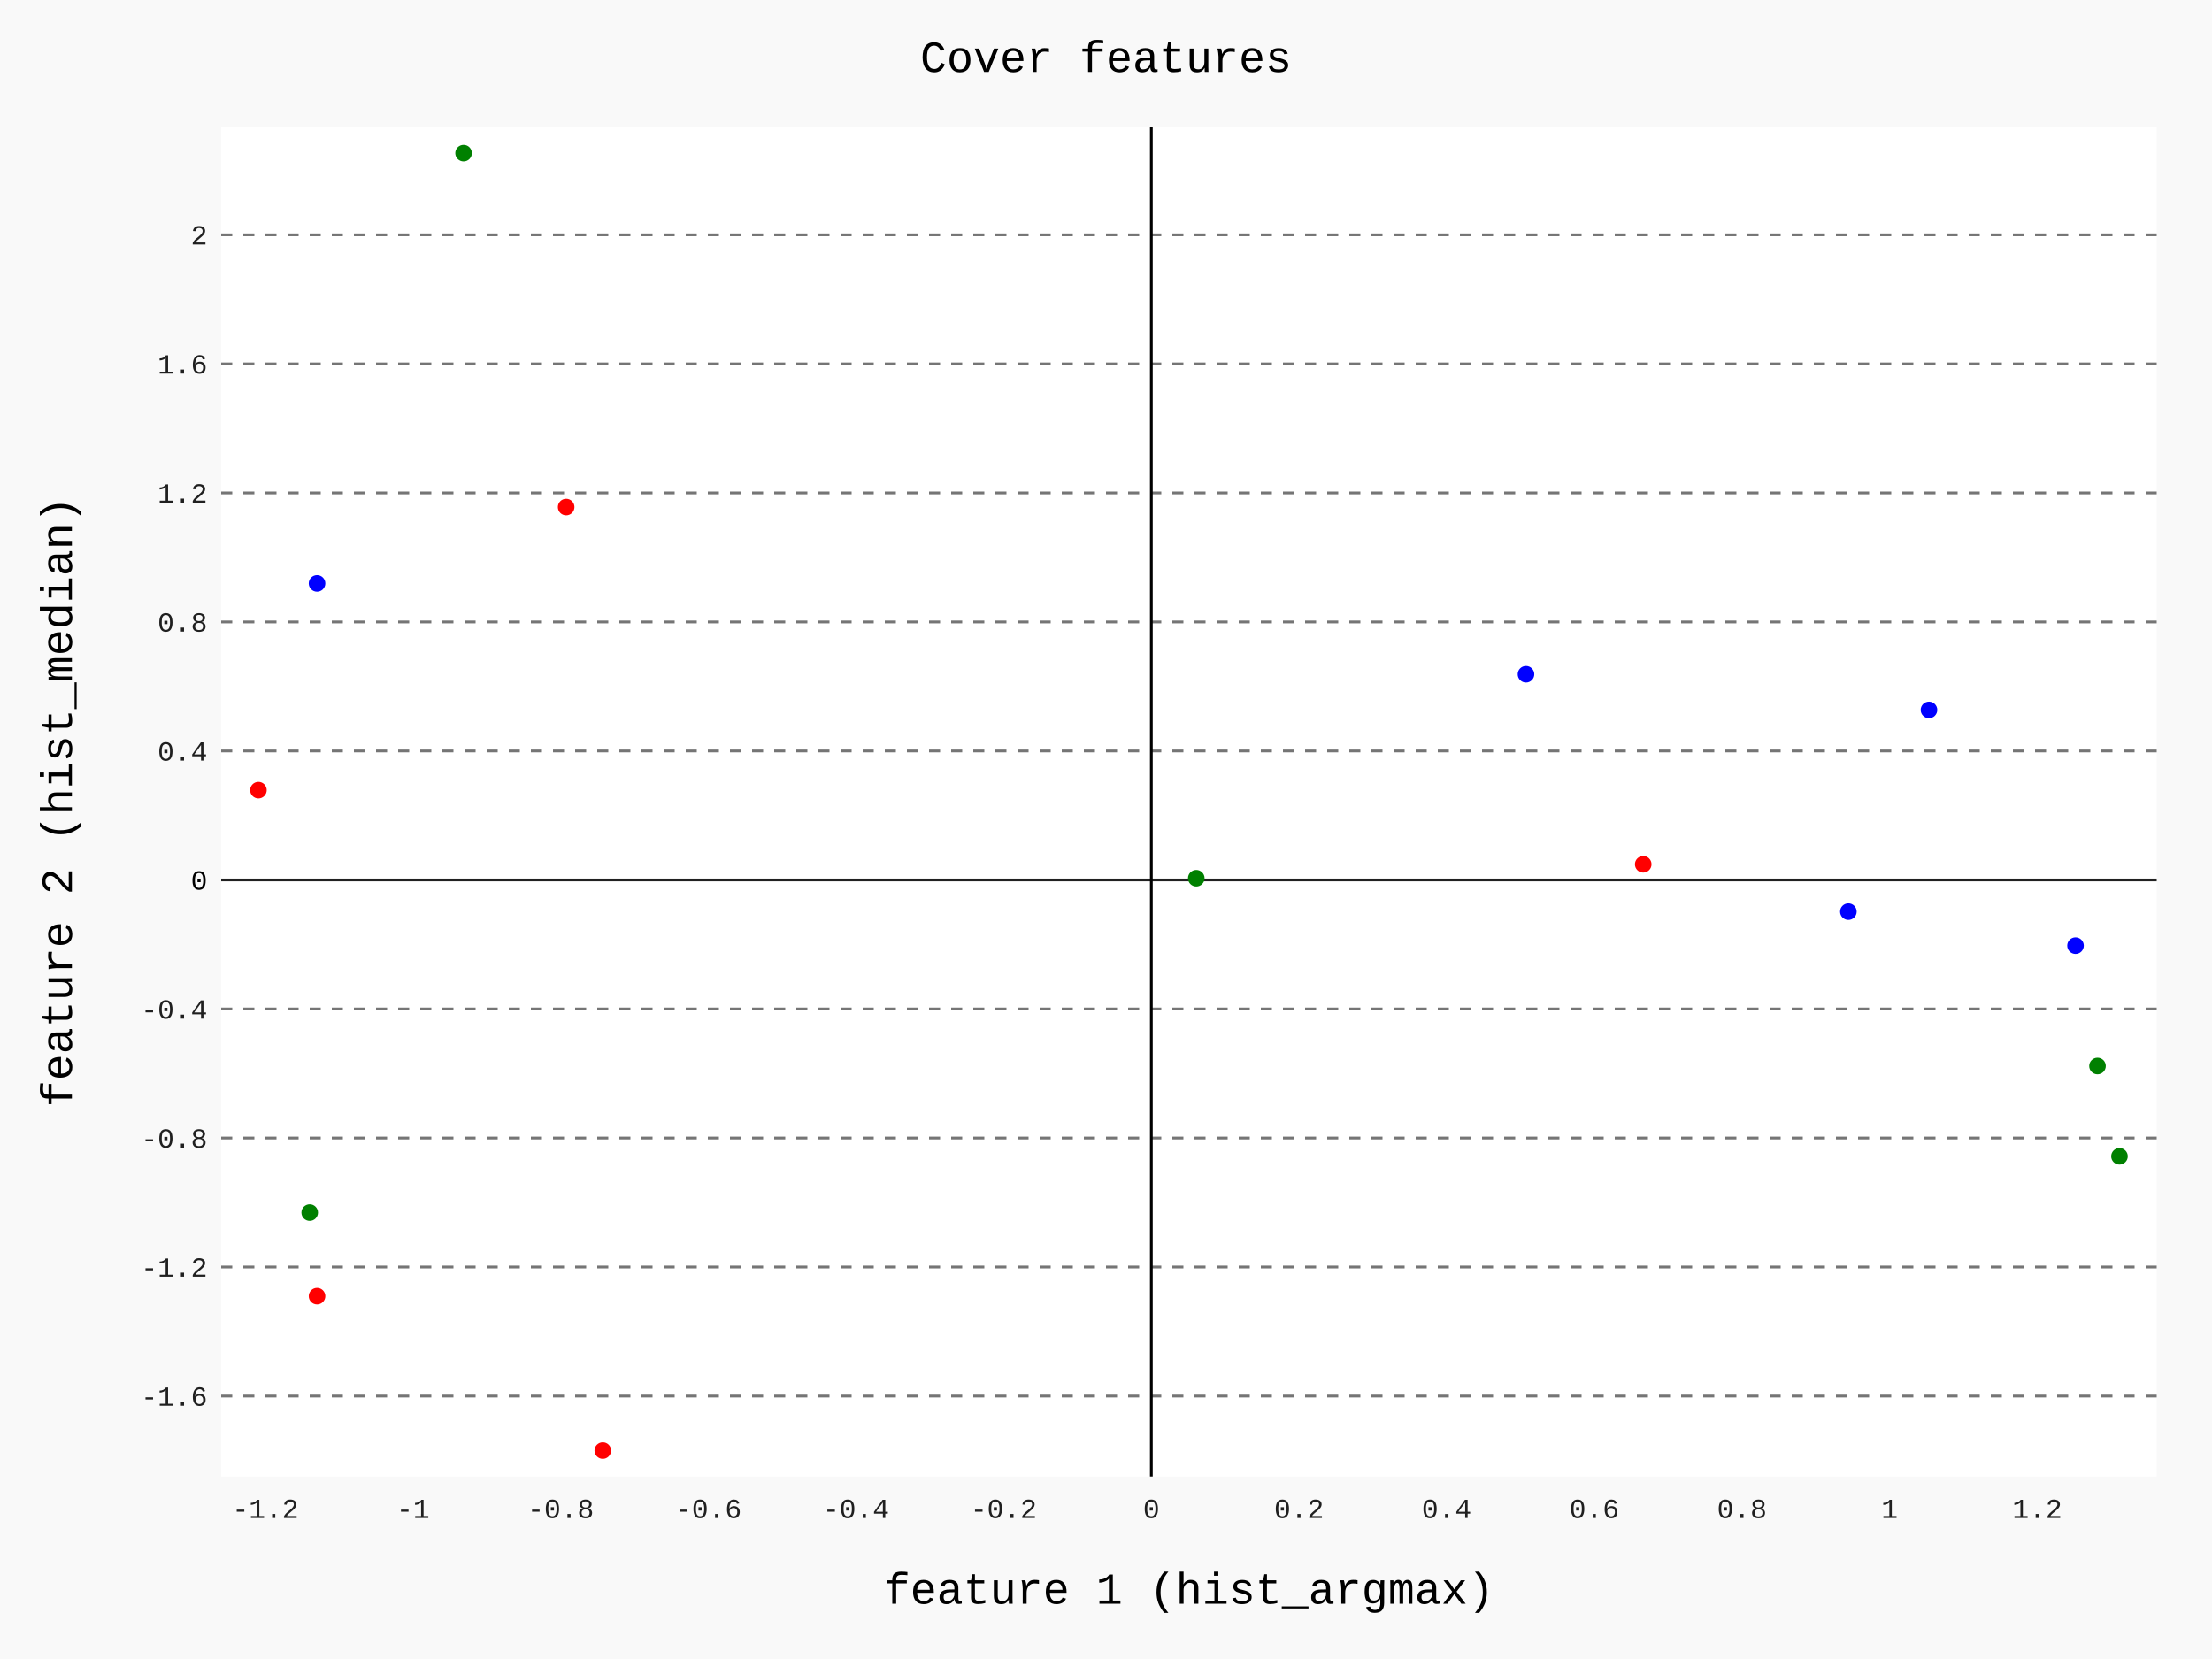
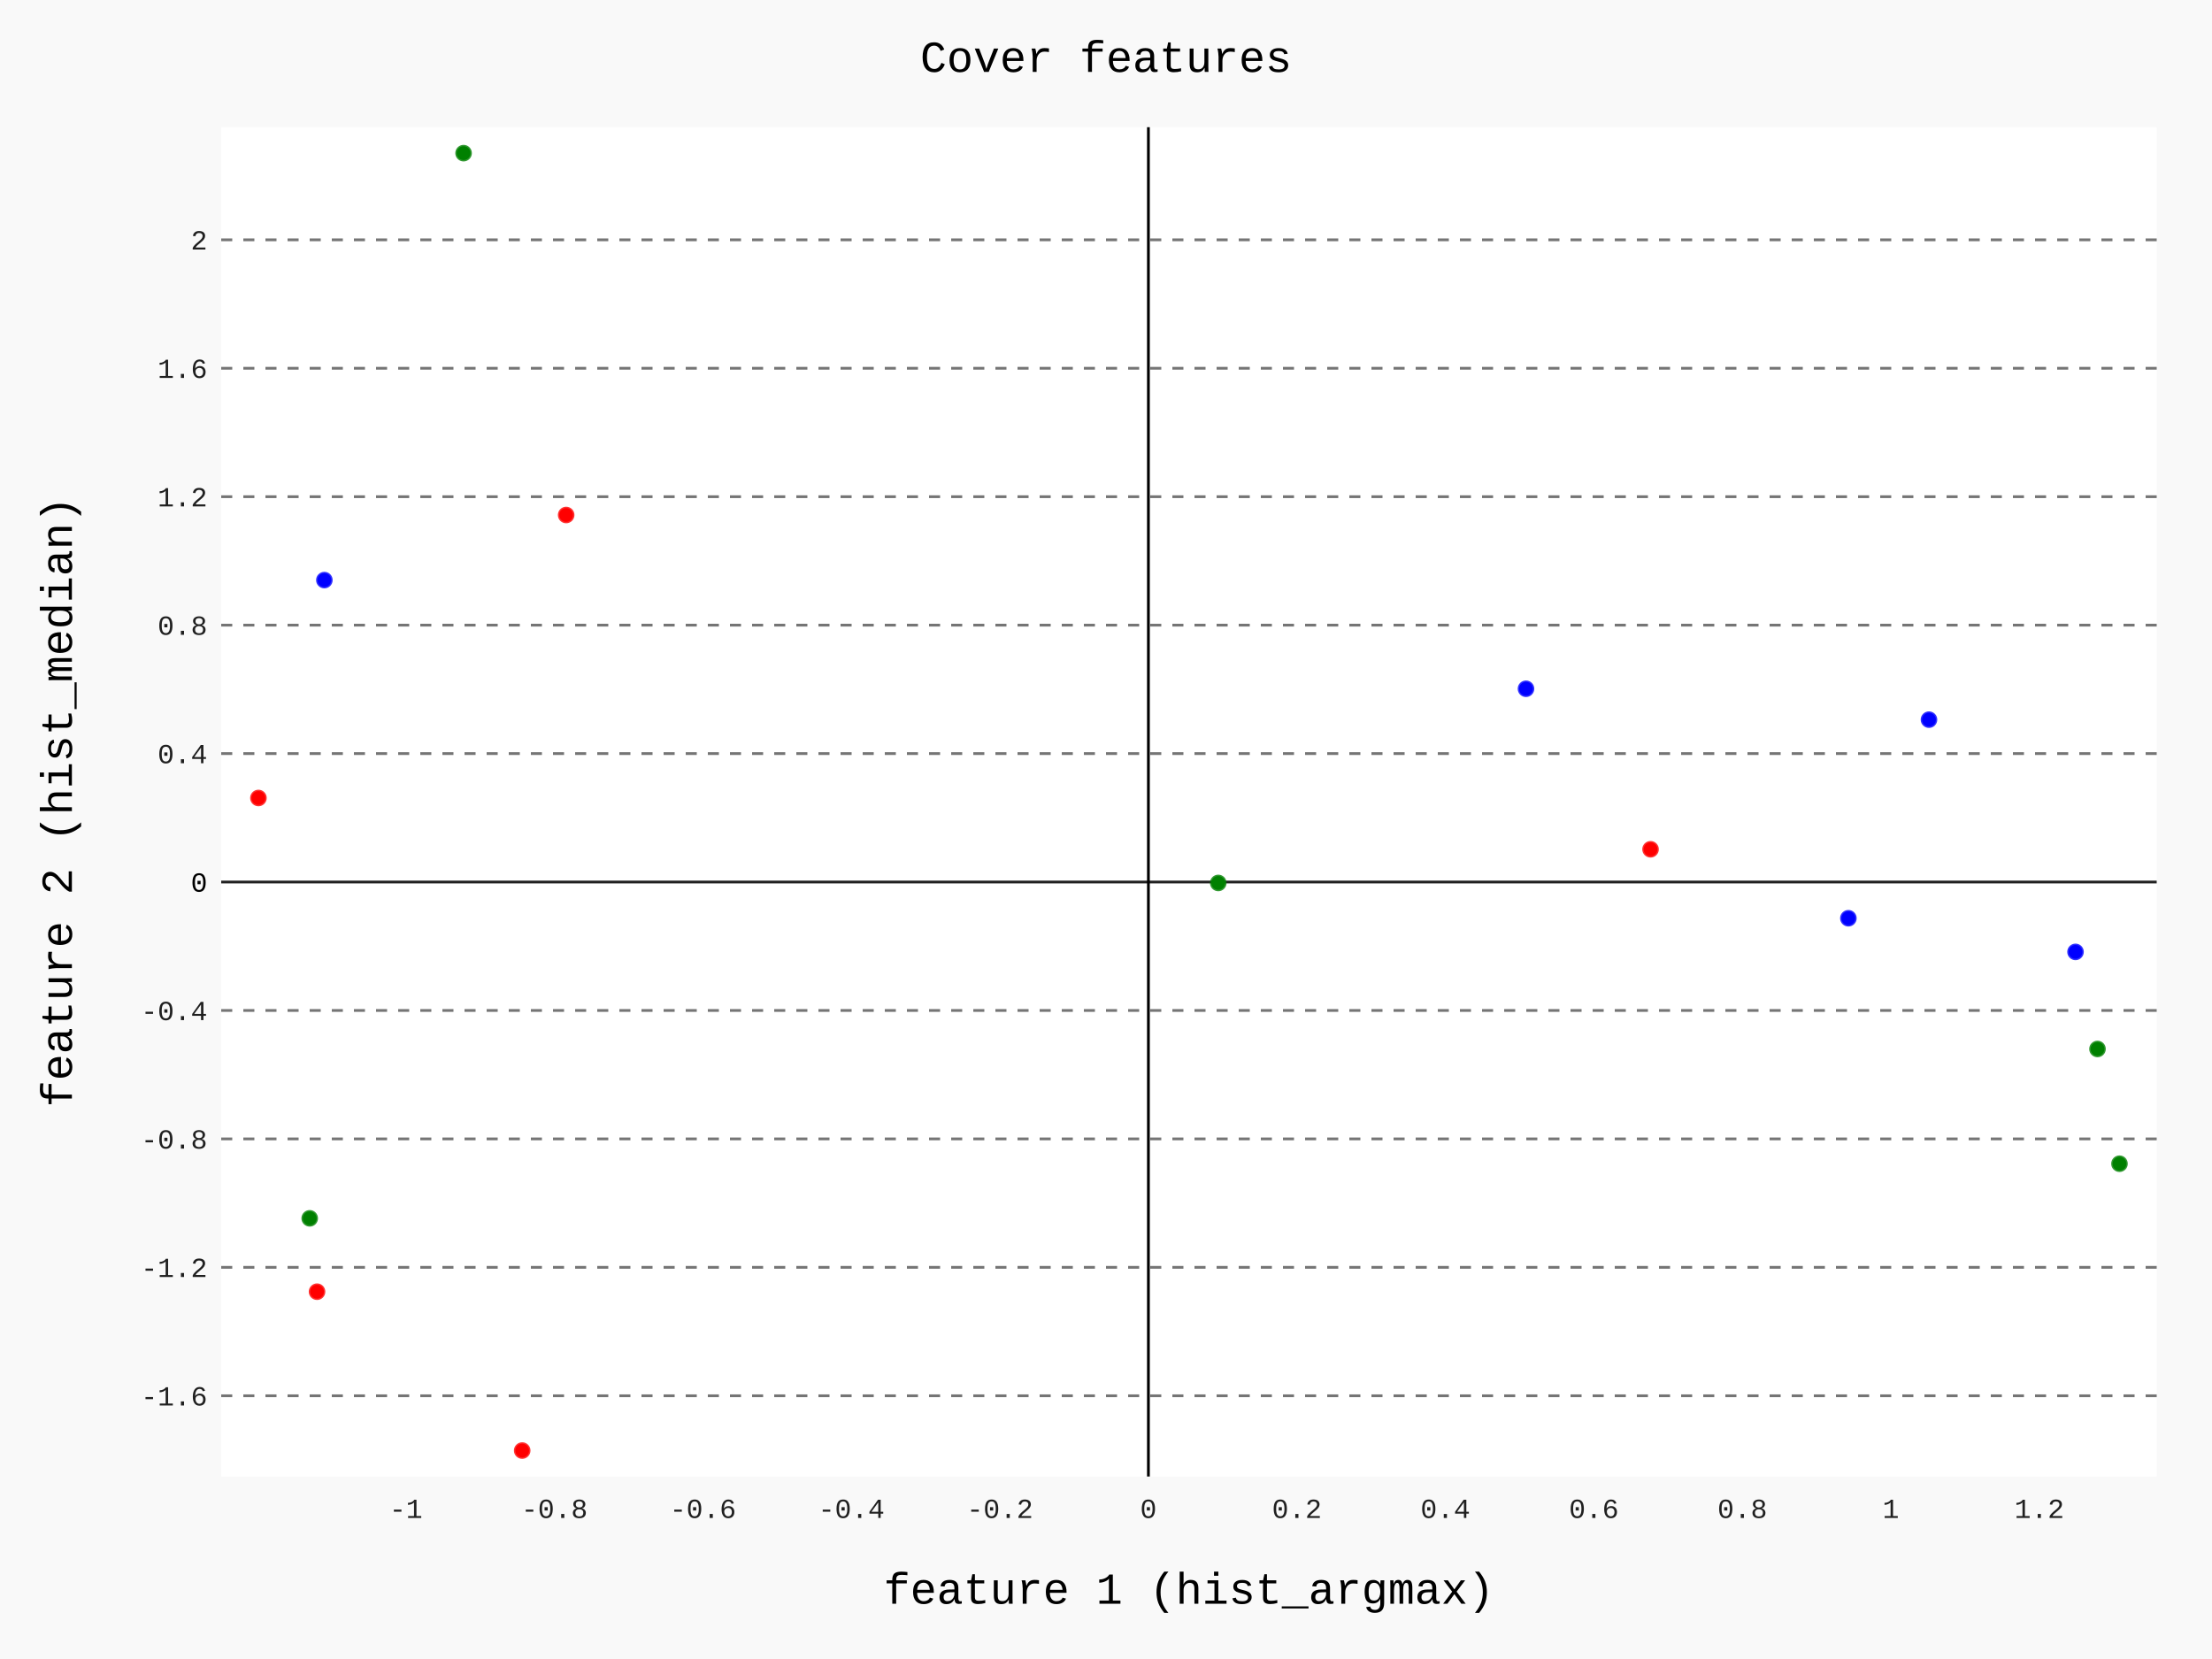
- <svg xmlns="http://www.w3.org/2000/svg" id="chart-ce2579b2-1d37-459c-afa4-40b3077a0823" class="pygal-chart" viewBox="0 0 800 600">
+ <svg xmlns="http://www.w3.org/2000/svg" class="pygal-chart" id="chart-f774276e-599c-4f00-b87c-35f5d1c009f7" viewBox="0 0 800 600">
  <defs>
-     <style type="text/css">#chart-ce2579b2-1d37-459c-afa4-40b3077a0823{-webkit-user-select:none;-webkit-font-smoothing:antialiased;font-family:Consolas,"Liberation Mono",Menlo,Courier,monospace}#chart-ce2579b2-1d37-459c-afa4-40b3077a0823 .title{font-family:Consolas,"Liberation Mono",Menlo,Courier,monospace;font-size:16px}#chart-ce2579b2-1d37-459c-afa4-40b3077a0823 .legends .legend text{font-family:Consolas,"Liberation Mono",Menlo,Courier,monospace;font-size:14px}#chart-ce2579b2-1d37-459c-afa4-40b3077a0823 .axis text{font-family:Consolas,"Liberation Mono",Menlo,Courier,monospace;font-size:10px}#chart-ce2579b2-1d37-459c-afa4-40b3077a0823 .axis text.major{font-family:Consolas,"Liberation Mono",Menlo,Courier,monospace;font-size:10px}#chart-ce2579b2-1d37-459c-afa4-40b3077a0823 .text-overlay text.value{font-family:Consolas,"Liberation Mono",Menlo,Courier,monospace;font-size:16px}#chart-ce2579b2-1d37-459c-afa4-40b3077a0823 .text-overlay text.label{font-family:Consolas,"Liberation Mono",Menlo,Courier,monospace;font-size:10px}#chart-ce2579b2-1d37-459c-afa4-40b3077a0823 .tooltip{font-family:Consolas,"Liberation Mono",Menlo,Courier,monospace;font-size:14px}#chart-ce2579b2-1d37-459c-afa4-40b3077a0823 text.no_data{font-family:Consolas,"Liberation Mono",Menlo,Courier,monospace;font-size:64px}
- #chart-ce2579b2-1d37-459c-afa4-40b3077a0823{background-color:rgba(249,249,249,1)}#chart-ce2579b2-1d37-459c-afa4-40b3077a0823 path,#chart-ce2579b2-1d37-459c-afa4-40b3077a0823 line,#chart-ce2579b2-1d37-459c-afa4-40b3077a0823 rect,#chart-ce2579b2-1d37-459c-afa4-40b3077a0823 circle{-webkit-transition:150ms;-moz-transition:150ms;transition:150ms}#chart-ce2579b2-1d37-459c-afa4-40b3077a0823 .graph &gt; .background{fill:rgba(249,249,249,1)}#chart-ce2579b2-1d37-459c-afa4-40b3077a0823 .plot &gt; .background{fill:rgba(255,255,255,1)}#chart-ce2579b2-1d37-459c-afa4-40b3077a0823 .graph{fill:rgba(0,0,0,.87)}#chart-ce2579b2-1d37-459c-afa4-40b3077a0823 text.no_data{fill:rgba(0,0,0,1)}#chart-ce2579b2-1d37-459c-afa4-40b3077a0823 .title{fill:rgba(0,0,0,1)}#chart-ce2579b2-1d37-459c-afa4-40b3077a0823 .legends .legend text{fill:rgba(0,0,0,.87)}#chart-ce2579b2-1d37-459c-afa4-40b3077a0823 .legends .legend:hover text{fill:rgba(0,0,0,1)}#chart-ce2579b2-1d37-459c-afa4-40b3077a0823 .axis .line{stroke:rgba(0,0,0,1)}#chart-ce2579b2-1d37-459c-afa4-40b3077a0823 .axis .guide.line{stroke:rgba(0,0,0,.54)}#chart-ce2579b2-1d37-459c-afa4-40b3077a0823 .axis .major.line{stroke:rgba(0,0,0,.87)}#chart-ce2579b2-1d37-459c-afa4-40b3077a0823 .axis text.major{fill:rgba(0,0,0,1)}#chart-ce2579b2-1d37-459c-afa4-40b3077a0823 .axis.y .guides:hover .guide.line,#chart-ce2579b2-1d37-459c-afa4-40b3077a0823 .line-graph .axis.x .guides:hover .guide.line,#chart-ce2579b2-1d37-459c-afa4-40b3077a0823 .stackedline-graph .axis.x .guides:hover .guide.line,#chart-ce2579b2-1d37-459c-afa4-40b3077a0823 .xy-graph .axis.x .guides:hover .guide.line{stroke:rgba(0,0,0,1)}#chart-ce2579b2-1d37-459c-afa4-40b3077a0823 .axis .guides:hover text{fill:rgba(0,0,0,1)}#chart-ce2579b2-1d37-459c-afa4-40b3077a0823 .reactive{fill-opacity:.7}#chart-ce2579b2-1d37-459c-afa4-40b3077a0823 .ci{stroke:rgba(0,0,0,.87)}#chart-ce2579b2-1d37-459c-afa4-40b3077a0823 .reactive.active,#chart-ce2579b2-1d37-459c-afa4-40b3077a0823 .active .reactive{fill-opacity:.8;stroke-width:4}#chart-ce2579b2-1d37-459c-afa4-40b3077a0823 .ci .reactive.active{stroke-width:1.5}#chart-ce2579b2-1d37-459c-afa4-40b3077a0823 .series text{fill:rgba(0,0,0,1)}#chart-ce2579b2-1d37-459c-afa4-40b3077a0823 .tooltip rect{fill:rgba(255,255,255,1);stroke:rgba(0,0,0,1);-webkit-transition:opacity 150ms;-moz-transition:opacity 150ms;transition:opacity 150ms}#chart-ce2579b2-1d37-459c-afa4-40b3077a0823 .tooltip .label{fill:rgba(0,0,0,.87)}#chart-ce2579b2-1d37-459c-afa4-40b3077a0823 .tooltip .label{fill:rgba(0,0,0,.87)}#chart-ce2579b2-1d37-459c-afa4-40b3077a0823 .tooltip .legend{font-size:.8em;fill:rgba(0,0,0,.54)}#chart-ce2579b2-1d37-459c-afa4-40b3077a0823 .tooltip .x_label{font-size:.6em;fill:rgba(0,0,0,1)}#chart-ce2579b2-1d37-459c-afa4-40b3077a0823 .tooltip .xlink{font-size:.5em;text-decoration:underline}#chart-ce2579b2-1d37-459c-afa4-40b3077a0823 .tooltip .value{font-size:1.5em}#chart-ce2579b2-1d37-459c-afa4-40b3077a0823 .bound{font-size:.5em}#chart-ce2579b2-1d37-459c-afa4-40b3077a0823 .max-value{font-size:.75em;fill:rgba(0,0,0,.54)}#chart-ce2579b2-1d37-459c-afa4-40b3077a0823 .map-element{fill:rgba(255,255,255,1);stroke:rgba(0,0,0,.54) !important}#chart-ce2579b2-1d37-459c-afa4-40b3077a0823 .map-element .reactive{fill-opacity:inherit}#chart-ce2579b2-1d37-459c-afa4-40b3077a0823 .color-0,#chart-ce2579b2-1d37-459c-afa4-40b3077a0823 .color-0 a:visited{stroke:#F44336;fill:#F44336}#chart-ce2579b2-1d37-459c-afa4-40b3077a0823 .color-1,#chart-ce2579b2-1d37-459c-afa4-40b3077a0823 .color-1 a:visited{stroke:#3F51B5;fill:#3F51B5}#chart-ce2579b2-1d37-459c-afa4-40b3077a0823 .color-2,#chart-ce2579b2-1d37-459c-afa4-40b3077a0823 .color-2 a:visited{stroke:#009688;fill:#009688}#chart-ce2579b2-1d37-459c-afa4-40b3077a0823 .color-3,#chart-ce2579b2-1d37-459c-afa4-40b3077a0823 .color-3 a:visited{stroke:#FFC107;fill:#FFC107}#chart-ce2579b2-1d37-459c-afa4-40b3077a0823 .color-4,#chart-ce2579b2-1d37-459c-afa4-40b3077a0823 .color-4 a:visited{stroke:#FF5722;fill:#FF5722}#chart-ce2579b2-1d37-459c-afa4-40b3077a0823 .color-5,#chart-ce2579b2-1d37-459c-afa4-40b3077a0823 .color-5 a:visited{stroke:#9C27B0;fill:#9C27B0}#chart-ce2579b2-1d37-459c-afa4-40b3077a0823 .color-6,#chart-ce2579b2-1d37-459c-afa4-40b3077a0823 .color-6 a:visited{stroke:#03A9F4;fill:#03A9F4}#chart-ce2579b2-1d37-459c-afa4-40b3077a0823 .color-7,#chart-ce2579b2-1d37-459c-afa4-40b3077a0823 .color-7 a:visited{stroke:#8BC34A;fill:#8BC34A}#chart-ce2579b2-1d37-459c-afa4-40b3077a0823 .color-8,#chart-ce2579b2-1d37-459c-afa4-40b3077a0823 .color-8 a:visited{stroke:#FF9800;fill:#FF9800}#chart-ce2579b2-1d37-459c-afa4-40b3077a0823 .color-9,#chart-ce2579b2-1d37-459c-afa4-40b3077a0823 .color-9 a:visited{stroke:#E91E63;fill:#E91E63}#chart-ce2579b2-1d37-459c-afa4-40b3077a0823 .color-10,#chart-ce2579b2-1d37-459c-afa4-40b3077a0823 .color-10 a:visited{stroke:#2196F3;fill:#2196F3}#chart-ce2579b2-1d37-459c-afa4-40b3077a0823 .color-11,#chart-ce2579b2-1d37-459c-afa4-40b3077a0823 .color-11 a:visited{stroke:#4CAF50;fill:#4CAF50}#chart-ce2579b2-1d37-459c-afa4-40b3077a0823 .color-12,#chart-ce2579b2-1d37-459c-afa4-40b3077a0823 .color-12 a:visited{stroke:#FFEB3B;fill:#FFEB3B}#chart-ce2579b2-1d37-459c-afa4-40b3077a0823 .color-13,#chart-ce2579b2-1d37-459c-afa4-40b3077a0823 .color-13 a:visited{stroke:#673AB7;fill:#673AB7}#chart-ce2579b2-1d37-459c-afa4-40b3077a0823 .color-14,#chart-ce2579b2-1d37-459c-afa4-40b3077a0823 .color-14 a:visited{stroke:#00BCD4;fill:#00BCD4}#chart-ce2579b2-1d37-459c-afa4-40b3077a0823 .text-overlay .color-0 text{fill:black}#chart-ce2579b2-1d37-459c-afa4-40b3077a0823 .text-overlay .color-1 text{fill:black}#chart-ce2579b2-1d37-459c-afa4-40b3077a0823 .text-overlay .color-2 text{fill:black}#chart-ce2579b2-1d37-459c-afa4-40b3077a0823 .text-overlay .color-3 text{fill:black}#chart-ce2579b2-1d37-459c-afa4-40b3077a0823 .text-overlay .color-4 text{fill:black}#chart-ce2579b2-1d37-459c-afa4-40b3077a0823 .text-overlay .color-5 text{fill:black}#chart-ce2579b2-1d37-459c-afa4-40b3077a0823 .text-overlay .color-6 text{fill:black}#chart-ce2579b2-1d37-459c-afa4-40b3077a0823 .text-overlay .color-7 text{fill:black}#chart-ce2579b2-1d37-459c-afa4-40b3077a0823 .text-overlay .color-8 text{fill:black}#chart-ce2579b2-1d37-459c-afa4-40b3077a0823 .text-overlay .color-9 text{fill:black}#chart-ce2579b2-1d37-459c-afa4-40b3077a0823 .text-overlay .color-10 text{fill:black}#chart-ce2579b2-1d37-459c-afa4-40b3077a0823 .text-overlay .color-11 text{fill:black}#chart-ce2579b2-1d37-459c-afa4-40b3077a0823 .text-overlay .color-12 text{fill:black}#chart-ce2579b2-1d37-459c-afa4-40b3077a0823 .text-overlay .color-13 text{fill:black}#chart-ce2579b2-1d37-459c-afa4-40b3077a0823 .text-overlay .color-14 text{fill:black}
- #chart-ce2579b2-1d37-459c-afa4-40b3077a0823 text.no_data{text-anchor:middle}#chart-ce2579b2-1d37-459c-afa4-40b3077a0823 .guide.line{fill:none}#chart-ce2579b2-1d37-459c-afa4-40b3077a0823 .centered{text-anchor:middle}#chart-ce2579b2-1d37-459c-afa4-40b3077a0823 .title{text-anchor:middle}#chart-ce2579b2-1d37-459c-afa4-40b3077a0823 .legends .legend text{fill-opacity:1}#chart-ce2579b2-1d37-459c-afa4-40b3077a0823 .axis.x text{text-anchor:middle}#chart-ce2579b2-1d37-459c-afa4-40b3077a0823 .axis.x:not(.web) text[transform]{text-anchor:start}#chart-ce2579b2-1d37-459c-afa4-40b3077a0823 .axis.x:not(.web) text[transform].backwards{text-anchor:end}#chart-ce2579b2-1d37-459c-afa4-40b3077a0823 .axis.y text{text-anchor:end}#chart-ce2579b2-1d37-459c-afa4-40b3077a0823 .axis.y text[transform].backwards{text-anchor:start}#chart-ce2579b2-1d37-459c-afa4-40b3077a0823 .axis.y2 text{text-anchor:start}#chart-ce2579b2-1d37-459c-afa4-40b3077a0823 .axis.y2 text[transform].backwards{text-anchor:end}#chart-ce2579b2-1d37-459c-afa4-40b3077a0823 .axis .guide.line{stroke-dasharray:4,4}#chart-ce2579b2-1d37-459c-afa4-40b3077a0823 .axis .major.guide.line{stroke-dasharray:6,6}#chart-ce2579b2-1d37-459c-afa4-40b3077a0823 .horizontal .axis.y .guide.line,#chart-ce2579b2-1d37-459c-afa4-40b3077a0823 .horizontal .axis.y2 .guide.line,#chart-ce2579b2-1d37-459c-afa4-40b3077a0823 .vertical .axis.x .guide.line{opacity:0}#chart-ce2579b2-1d37-459c-afa4-40b3077a0823 .horizontal .axis.always_show .guide.line,#chart-ce2579b2-1d37-459c-afa4-40b3077a0823 .vertical .axis.always_show .guide.line{opacity:1 !important}#chart-ce2579b2-1d37-459c-afa4-40b3077a0823 .axis.y .guides:hover .guide.line,#chart-ce2579b2-1d37-459c-afa4-40b3077a0823 .axis.y2 .guides:hover .guide.line,#chart-ce2579b2-1d37-459c-afa4-40b3077a0823 .axis.x .guides:hover .guide.line{opacity:1}#chart-ce2579b2-1d37-459c-afa4-40b3077a0823 .axis .guides:hover text{opacity:1}#chart-ce2579b2-1d37-459c-afa4-40b3077a0823 .nofill{fill:none}#chart-ce2579b2-1d37-459c-afa4-40b3077a0823 .subtle-fill{fill-opacity:.2}#chart-ce2579b2-1d37-459c-afa4-40b3077a0823 .dot{stroke-width:1px;fill-opacity:1}#chart-ce2579b2-1d37-459c-afa4-40b3077a0823 .dot.active{stroke-width:5px}#chart-ce2579b2-1d37-459c-afa4-40b3077a0823 .dot.negative{fill:transparent}#chart-ce2579b2-1d37-459c-afa4-40b3077a0823 text,#chart-ce2579b2-1d37-459c-afa4-40b3077a0823 tspan{stroke:none !important}#chart-ce2579b2-1d37-459c-afa4-40b3077a0823 .series text.active{opacity:1}#chart-ce2579b2-1d37-459c-afa4-40b3077a0823 .tooltip rect{fill-opacity:.95;stroke-width:.5}#chart-ce2579b2-1d37-459c-afa4-40b3077a0823 .tooltip text{fill-opacity:1}#chart-ce2579b2-1d37-459c-afa4-40b3077a0823 .showable{visibility:hidden}#chart-ce2579b2-1d37-459c-afa4-40b3077a0823 .showable.shown{visibility:visible}#chart-ce2579b2-1d37-459c-afa4-40b3077a0823 .gauge-background{fill:rgba(229,229,229,1);stroke:none}#chart-ce2579b2-1d37-459c-afa4-40b3077a0823 .bg-lines{stroke:rgba(249,249,249,1);stroke-width:2px}</style>
+     <style type="text/css">#chart-f774276e-599c-4f00-b87c-35f5d1c009f7{-webkit-user-select:none;-webkit-font-smoothing:antialiased;font-family:Consolas,"Liberation Mono",Menlo,Courier,monospace}#chart-f774276e-599c-4f00-b87c-35f5d1c009f7 .title{font-family:Consolas,"Liberation Mono",Menlo,Courier,monospace;font-size:16px}#chart-f774276e-599c-4f00-b87c-35f5d1c009f7 .legends .legend text{font-family:Consolas,"Liberation Mono",Menlo,Courier,monospace;font-size:14px}#chart-f774276e-599c-4f00-b87c-35f5d1c009f7 .axis text{font-family:Consolas,"Liberation Mono",Menlo,Courier,monospace;font-size:10px}#chart-f774276e-599c-4f00-b87c-35f5d1c009f7 .axis text.major{font-family:Consolas,"Liberation Mono",Menlo,Courier,monospace;font-size:10px}#chart-f774276e-599c-4f00-b87c-35f5d1c009f7 .text-overlay text.value{font-family:Consolas,"Liberation Mono",Menlo,Courier,monospace;font-size:16px}#chart-f774276e-599c-4f00-b87c-35f5d1c009f7 .text-overlay text.label{font-family:Consolas,"Liberation Mono",Menlo,Courier,monospace;font-size:10px}#chart-f774276e-599c-4f00-b87c-35f5d1c009f7 .tooltip{font-family:Consolas,"Liberation Mono",Menlo,Courier,monospace;font-size:14px}#chart-f774276e-599c-4f00-b87c-35f5d1c009f7 text.no_data{font-family:Consolas,"Liberation Mono",Menlo,Courier,monospace;font-size:64px}
+ #chart-f774276e-599c-4f00-b87c-35f5d1c009f7{background-color:rgba(249,249,249,1)}#chart-f774276e-599c-4f00-b87c-35f5d1c009f7 path,#chart-f774276e-599c-4f00-b87c-35f5d1c009f7 line,#chart-f774276e-599c-4f00-b87c-35f5d1c009f7 rect,#chart-f774276e-599c-4f00-b87c-35f5d1c009f7 circle{-webkit-transition:150ms;-moz-transition:150ms;transition:150ms}#chart-f774276e-599c-4f00-b87c-35f5d1c009f7 .graph &gt; .background{fill:rgba(249,249,249,1)}#chart-f774276e-599c-4f00-b87c-35f5d1c009f7 .plot &gt; .background{fill:rgba(255,255,255,1)}#chart-f774276e-599c-4f00-b87c-35f5d1c009f7 .graph{fill:rgba(0,0,0,.87)}#chart-f774276e-599c-4f00-b87c-35f5d1c009f7 text.no_data{fill:rgba(0,0,0,1)}#chart-f774276e-599c-4f00-b87c-35f5d1c009f7 .title{fill:rgba(0,0,0,1)}#chart-f774276e-599c-4f00-b87c-35f5d1c009f7 .legends .legend text{fill:rgba(0,0,0,.87)}#chart-f774276e-599c-4f00-b87c-35f5d1c009f7 .legends .legend:hover text{fill:rgba(0,0,0,1)}#chart-f774276e-599c-4f00-b87c-35f5d1c009f7 .axis .line{stroke:rgba(0,0,0,1)}#chart-f774276e-599c-4f00-b87c-35f5d1c009f7 .axis .guide.line{stroke:rgba(0,0,0,.54)}#chart-f774276e-599c-4f00-b87c-35f5d1c009f7 .axis .major.line{stroke:rgba(0,0,0,.87)}#chart-f774276e-599c-4f00-b87c-35f5d1c009f7 .axis text.major{fill:rgba(0,0,0,1)}#chart-f774276e-599c-4f00-b87c-35f5d1c009f7 .axis.y .guides:hover .guide.line,#chart-f774276e-599c-4f00-b87c-35f5d1c009f7 .line-graph .axis.x .guides:hover .guide.line,#chart-f774276e-599c-4f00-b87c-35f5d1c009f7 .stackedline-graph .axis.x .guides:hover .guide.line,#chart-f774276e-599c-4f00-b87c-35f5d1c009f7 .xy-graph .axis.x .guides:hover .guide.line{stroke:rgba(0,0,0,1)}#chart-f774276e-599c-4f00-b87c-35f5d1c009f7 .axis .guides:hover text{fill:rgba(0,0,0,1)}#chart-f774276e-599c-4f00-b87c-35f5d1c009f7 .reactive{fill-opacity:.7;stroke-opacity:.8}#chart-f774276e-599c-4f00-b87c-35f5d1c009f7 .ci{stroke:rgba(0,0,0,.87)}#chart-f774276e-599c-4f00-b87c-35f5d1c009f7 .reactive.active,#chart-f774276e-599c-4f00-b87c-35f5d1c009f7 .active .reactive{fill-opacity:.8;stroke-opacity:.9;stroke-width:4}#chart-f774276e-599c-4f00-b87c-35f5d1c009f7 .ci .reactive.active{stroke-width:1.5}#chart-f774276e-599c-4f00-b87c-35f5d1c009f7 .series text{fill:rgba(0,0,0,1)}#chart-f774276e-599c-4f00-b87c-35f5d1c009f7 .tooltip rect{fill:rgba(255,255,255,1);stroke:rgba(0,0,0,1);-webkit-transition:opacity 150ms;-moz-transition:opacity 150ms;transition:opacity 150ms}#chart-f774276e-599c-4f00-b87c-35f5d1c009f7 .tooltip .label{fill:rgba(0,0,0,.87)}#chart-f774276e-599c-4f00-b87c-35f5d1c009f7 .tooltip .label{fill:rgba(0,0,0,.87)}#chart-f774276e-599c-4f00-b87c-35f5d1c009f7 .tooltip .legend{font-size:.8em;fill:rgba(0,0,0,.54)}#chart-f774276e-599c-4f00-b87c-35f5d1c009f7 .tooltip .x_label{font-size:.6em;fill:rgba(0,0,0,1)}#chart-f774276e-599c-4f00-b87c-35f5d1c009f7 .tooltip .xlink{font-size:.5em;text-decoration:underline}#chart-f774276e-599c-4f00-b87c-35f5d1c009f7 .tooltip .value{font-size:1.5em}#chart-f774276e-599c-4f00-b87c-35f5d1c009f7 .bound{font-size:.5em}#chart-f774276e-599c-4f00-b87c-35f5d1c009f7 .max-value{font-size:.75em;fill:rgba(0,0,0,.54)}#chart-f774276e-599c-4f00-b87c-35f5d1c009f7 .map-element{fill:rgba(255,255,255,1);stroke:rgba(0,0,0,.54) !important}#chart-f774276e-599c-4f00-b87c-35f5d1c009f7 .map-element .reactive{fill-opacity:inherit;stroke-opacity:inherit}#chart-f774276e-599c-4f00-b87c-35f5d1c009f7 .color-0,#chart-f774276e-599c-4f00-b87c-35f5d1c009f7 .color-0 a:visited{stroke:#F44336;fill:#F44336}#chart-f774276e-599c-4f00-b87c-35f5d1c009f7 .color-1,#chart-f774276e-599c-4f00-b87c-35f5d1c009f7 .color-1 a:visited{stroke:#3F51B5;fill:#3F51B5}#chart-f774276e-599c-4f00-b87c-35f5d1c009f7 .color-2,#chart-f774276e-599c-4f00-b87c-35f5d1c009f7 .color-2 a:visited{stroke:#009688;fill:#009688}#chart-f774276e-599c-4f00-b87c-35f5d1c009f7 .color-3,#chart-f774276e-599c-4f00-b87c-35f5d1c009f7 .color-3 a:visited{stroke:#FFC107;fill:#FFC107}#chart-f774276e-599c-4f00-b87c-35f5d1c009f7 .color-4,#chart-f774276e-599c-4f00-b87c-35f5d1c009f7 .color-4 a:visited{stroke:#FF5722;fill:#FF5722}#chart-f774276e-599c-4f00-b87c-35f5d1c009f7 .color-5,#chart-f774276e-599c-4f00-b87c-35f5d1c009f7 .color-5 a:visited{stroke:#9C27B0;fill:#9C27B0}#chart-f774276e-599c-4f00-b87c-35f5d1c009f7 .color-6,#chart-f774276e-599c-4f00-b87c-35f5d1c009f7 .color-6 a:visited{stroke:#03A9F4;fill:#03A9F4}#chart-f774276e-599c-4f00-b87c-35f5d1c009f7 .color-7,#chart-f774276e-599c-4f00-b87c-35f5d1c009f7 .color-7 a:visited{stroke:#8BC34A;fill:#8BC34A}#chart-f774276e-599c-4f00-b87c-35f5d1c009f7 .color-8,#chart-f774276e-599c-4f00-b87c-35f5d1c009f7 .color-8 a:visited{stroke:#FF9800;fill:#FF9800}#chart-f774276e-599c-4f00-b87c-35f5d1c009f7 .color-9,#chart-f774276e-599c-4f00-b87c-35f5d1c009f7 .color-9 a:visited{stroke:#E91E63;fill:#E91E63}#chart-f774276e-599c-4f00-b87c-35f5d1c009f7 .color-10,#chart-f774276e-599c-4f00-b87c-35f5d1c009f7 .color-10 a:visited{stroke:#2196F3;fill:#2196F3}#chart-f774276e-599c-4f00-b87c-35f5d1c009f7 .color-11,#chart-f774276e-599c-4f00-b87c-35f5d1c009f7 .color-11 a:visited{stroke:#4CAF50;fill:#4CAF50}#chart-f774276e-599c-4f00-b87c-35f5d1c009f7 .color-12,#chart-f774276e-599c-4f00-b87c-35f5d1c009f7 .color-12 a:visited{stroke:#FFEB3B;fill:#FFEB3B}#chart-f774276e-599c-4f00-b87c-35f5d1c009f7 .color-13,#chart-f774276e-599c-4f00-b87c-35f5d1c009f7 .color-13 a:visited{stroke:#673AB7;fill:#673AB7}#chart-f774276e-599c-4f00-b87c-35f5d1c009f7 .color-14,#chart-f774276e-599c-4f00-b87c-35f5d1c009f7 .color-14 a:visited{stroke:#00BCD4;fill:#00BCD4}#chart-f774276e-599c-4f00-b87c-35f5d1c009f7 .text-overlay .color-0 text{fill:black}#chart-f774276e-599c-4f00-b87c-35f5d1c009f7 .text-overlay .color-1 text{fill:black}#chart-f774276e-599c-4f00-b87c-35f5d1c009f7 .text-overlay .color-2 text{fill:black}#chart-f774276e-599c-4f00-b87c-35f5d1c009f7 .text-overlay .color-3 text{fill:black}#chart-f774276e-599c-4f00-b87c-35f5d1c009f7 .text-overlay .color-4 text{fill:black}#chart-f774276e-599c-4f00-b87c-35f5d1c009f7 .text-overlay .color-5 text{fill:black}#chart-f774276e-599c-4f00-b87c-35f5d1c009f7 .text-overlay .color-6 text{fill:black}#chart-f774276e-599c-4f00-b87c-35f5d1c009f7 .text-overlay .color-7 text{fill:black}#chart-f774276e-599c-4f00-b87c-35f5d1c009f7 .text-overlay .color-8 text{fill:black}#chart-f774276e-599c-4f00-b87c-35f5d1c009f7 .text-overlay .color-9 text{fill:black}#chart-f774276e-599c-4f00-b87c-35f5d1c009f7 .text-overlay .color-10 text{fill:black}#chart-f774276e-599c-4f00-b87c-35f5d1c009f7 .text-overlay .color-11 text{fill:black}#chart-f774276e-599c-4f00-b87c-35f5d1c009f7 .text-overlay .color-12 text{fill:black}#chart-f774276e-599c-4f00-b87c-35f5d1c009f7 .text-overlay .color-13 text{fill:black}#chart-f774276e-599c-4f00-b87c-35f5d1c009f7 .text-overlay .color-14 text{fill:black}
+ #chart-f774276e-599c-4f00-b87c-35f5d1c009f7 text.no_data{text-anchor:middle}#chart-f774276e-599c-4f00-b87c-35f5d1c009f7 .guide.line{fill:none}#chart-f774276e-599c-4f00-b87c-35f5d1c009f7 .centered{text-anchor:middle}#chart-f774276e-599c-4f00-b87c-35f5d1c009f7 .title{text-anchor:middle}#chart-f774276e-599c-4f00-b87c-35f5d1c009f7 .legends .legend text{fill-opacity:1}#chart-f774276e-599c-4f00-b87c-35f5d1c009f7 .axis.x text{text-anchor:middle}#chart-f774276e-599c-4f00-b87c-35f5d1c009f7 .axis.x:not(.web) text[transform]{text-anchor:start}#chart-f774276e-599c-4f00-b87c-35f5d1c009f7 .axis.x:not(.web) text[transform].backwards{text-anchor:end}#chart-f774276e-599c-4f00-b87c-35f5d1c009f7 .axis.y text{text-anchor:end}#chart-f774276e-599c-4f00-b87c-35f5d1c009f7 .axis.y text[transform].backwards{text-anchor:start}#chart-f774276e-599c-4f00-b87c-35f5d1c009f7 .axis.y2 text{text-anchor:start}#chart-f774276e-599c-4f00-b87c-35f5d1c009f7 .axis.y2 text[transform].backwards{text-anchor:end}#chart-f774276e-599c-4f00-b87c-35f5d1c009f7 .axis .guide.line{stroke-dasharray:4,4}#chart-f774276e-599c-4f00-b87c-35f5d1c009f7 .axis .major.guide.line{stroke-dasharray:6,6}#chart-f774276e-599c-4f00-b87c-35f5d1c009f7 .horizontal .axis.y .guide.line,#chart-f774276e-599c-4f00-b87c-35f5d1c009f7 .horizontal .axis.y2 .guide.line,#chart-f774276e-599c-4f00-b87c-35f5d1c009f7 .vertical .axis.x .guide.line{opacity:0}#chart-f774276e-599c-4f00-b87c-35f5d1c009f7 .horizontal .axis.always_show .guide.line,#chart-f774276e-599c-4f00-b87c-35f5d1c009f7 .vertical .axis.always_show .guide.line{opacity:1 !important}#chart-f774276e-599c-4f00-b87c-35f5d1c009f7 .axis.y .guides:hover .guide.line,#chart-f774276e-599c-4f00-b87c-35f5d1c009f7 .axis.y2 .guides:hover .guide.line,#chart-f774276e-599c-4f00-b87c-35f5d1c009f7 .axis.x .guides:hover .guide.line{opacity:1}#chart-f774276e-599c-4f00-b87c-35f5d1c009f7 .axis .guides:hover text{opacity:1}#chart-f774276e-599c-4f00-b87c-35f5d1c009f7 .nofill{fill:none}#chart-f774276e-599c-4f00-b87c-35f5d1c009f7 .subtle-fill{fill-opacity:.2}#chart-f774276e-599c-4f00-b87c-35f5d1c009f7 .dot{stroke-width:1px;fill-opacity:1}#chart-f774276e-599c-4f00-b87c-35f5d1c009f7 .dot.active{stroke-width:5px}#chart-f774276e-599c-4f00-b87c-35f5d1c009f7 .dot.negative{fill:transparent}#chart-f774276e-599c-4f00-b87c-35f5d1c009f7 text,#chart-f774276e-599c-4f00-b87c-35f5d1c009f7 tspan{stroke:none !important}#chart-f774276e-599c-4f00-b87c-35f5d1c009f7 .series text.active{opacity:1}#chart-f774276e-599c-4f00-b87c-35f5d1c009f7 .tooltip rect{fill-opacity:.95;stroke-width:.5}#chart-f774276e-599c-4f00-b87c-35f5d1c009f7 .tooltip text{fill-opacity:1}#chart-f774276e-599c-4f00-b87c-35f5d1c009f7 .showable{visibility:hidden}#chart-f774276e-599c-4f00-b87c-35f5d1c009f7 .showable.shown{visibility:visible}#chart-f774276e-599c-4f00-b87c-35f5d1c009f7 .gauge-background{fill:rgba(229,229,229,1);stroke:none}#chart-f774276e-599c-4f00-b87c-35f5d1c009f7 .bg-lines{stroke:rgba(249,249,249,1);stroke-width:2px}</style>
  </defs>
  <g class="graph xy-graph vertical">
    <rect class="background" height="600" width="800" x="0" y="0" />
    <g class="plot" transform="translate(80, 46)">
      <rect class="background" height="488" width="700.0" x="0" y="0" />
-       <g class="axis y">
-         <g class="guides">
-           <path class="guide line" d="M0 458.896 h700" />
-           <text class="" x="-5" y="462.396">-1.6</text>
-         </g>
-         <g class="guides">
-           <path class="guide line" d="M0 412.233 h700" />
-           <text class="" x="-5" y="415.733">-1.2</text>
-         </g>
-         <g class="guides">
-           <path class="guide line" d="M0 365.571 h700" />
-           <text class="" x="-5" y="369.071">-0.8</text>
-         </g>
-         <g class="guides">
-           <path class="guide line" d="M0 318.908 h700" />
-           <text class="" x="-5" y="322.408">-0.4</text>
-         </g>
-         <g class="guides">
-           <path class="axis major line" d="M0 272.245 h700" />
-           <text class="major" x="-5" y="275.745">0</text>
-         </g>
-         <g class="guides">
-           <path class="guide line" d="M0 225.582 h700" />
-           <text class="" x="-5" y="229.082">0.4</text>
-         </g>
-         <g class="guides">
-           <path class="guide line" d="M0 178.92 h700" />
-           <text class="" x="-5" y="182.42">0.8</text>
-         </g>
-         <g class="guides">
-           <path class="guide line" d="M0 132.257 h700" />
-           <text class="" x="-5" y="135.757">1.2</text>
-         </g>
-         <g class="guides">
-           <path class="guide line" d="M0 85.594 h700" />
-           <text class="" x="-5" y="89.094">1.6</text>
-         </g>
-         <g class="guides">
-           <path class="guide line" d="M0 38.931 h700" />
-           <text class="" x="-5" y="42.431">2</text>
+       <g class="axis y always_show">
+         <g class="guides">
+           <path class="guide line" d="M0 458.802 h700" />
+           <text class="" x="-5" y="462.302">-1.6</text>
+         </g>
+         <g class="guides">
+           <path class="guide line" d="M0 412.35 h700" />
+           <text class="" x="-5" y="415.85">-1.2</text>
+         </g>
+         <g class="guides">
+           <path class="guide line" d="M0 365.898 h700" />
+           <text class="" x="-5" y="369.398">-0.8</text>
+         </g>
+         <g class="guides">
+           <path class="guide line" d="M0 319.446 h700" />
+           <text class="" x="-5" y="322.946">-0.4</text>
+         </g>
+         <g class="guides">
+           <path class="axis major line" d="M0 272.994 h700" />
+           <text class="major" x="-5" y="276.494">0</text>
+         </g>
+         <g class="guides">
+           <path class="guide line" d="M0 226.543 h700" />
+           <text class="" x="-5" y="230.043">0.4</text>
+         </g>
+         <g class="guides">
+           <path class="guide line" d="M0 180.091 h700" />
+           <text class="" x="-5" y="183.591">0.8</text>
+         </g>
+         <g class="guides">
+           <path class="guide line" d="M0 133.639 h700" />
+           <text class="" x="-5" y="137.139">1.2</text>
+         </g>
+         <g class="guides">
+           <path class="guide line" d="M0 87.187 h700" />
+           <text class="" x="-5" y="90.687">1.6</text>
+         </g>
+         <g class="guides">
+           <path class="guide line" d="M0 40.735 h700" />
+           <text class="" x="-5" y="44.235">2</text>
        </g>
      </g>
      <g class="axis x">
        <g class="guides">
-           <path class="guide line" d="M15.99 0 v488" />
-           <text class="" x="15.99" y="503.0">-1.2</text>
-         </g>
-         <g class="guides">
-           <path class="guide line" d="M69.391 0 v488" />
-           <text class="" x="69.391" y="503.0">-1</text>
-         </g>
-         <g class="guides">
-           <path class="guide line" d="M122.793 0 v488" />
-           <text class="" x="122.793" y="503.0">-0.8</text>
-         </g>
-         <g class="guides">
-           <path class="guide line" d="M176.194 0 v488" />
-           <text class="" x="176.194" y="503.0">-0.6</text>
-         </g>
-         <g class="guides">
-           <path class="guide line" d="M229.595 0 v488" />
-           <text class="" x="229.595" y="503.0">-0.4</text>
-         </g>
-         <g class="guides">
-           <path class="guide line" d="M282.996 0 v488" />
-           <text class="" x="282.996" y="503.0">-0.2</text>
-         </g>
-         <g class="guides">
-           <path class="axis line" d="M336.397 0 v488" />
-           <text class="" x="336.397" y="503.0">0</text>
-         </g>
-         <g class="guides">
-           <path class="guide line" d="M389.798 0 v488" />
-           <text class="" x="389.798" y="503.0">0.2</text>
-         </g>
-         <g class="guides">
-           <path class="guide line" d="M443.199 0 v488" />
-           <text class="" x="443.199" y="503.0">0.4</text>
-         </g>
-         <g class="guides">
-           <path class="guide line" d="M496.601 0 v488" />
-           <text class="" x="496.601" y="503.0">0.6</text>
-         </g>
-         <g class="guides">
-           <path class="guide line" d="M550.002 0 v488" />
-           <text class="" x="550.002" y="503.0">0.8</text>
-         </g>
-         <g class="guides">
-           <path class="guide line" d="M603.403 0 v488" />
-           <text class="" x="603.403" y="503.0">1</text>
-         </g>
-         <g class="guides">
-           <path class="guide line" d="M656.804 0 v488" />
-           <text class="" x="656.804" y="503.0">1.2</text>
+           <path class="guide line" d="M66.828 0 v488" />
+           <text class="" x="66.828" y="503.0">-1</text>
+         </g>
+         <g class="guides">
+           <path class="guide line" d="M120.53 0 v488" />
+           <text class="" x="120.53" y="503.0">-0.8</text>
+         </g>
+         <g class="guides">
+           <path class="guide line" d="M174.232 0 v488" />
+           <text class="" x="174.232" y="503.0">-0.6</text>
+         </g>
+         <g class="guides">
+           <path class="guide line" d="M227.933 0 v488" />
+           <text class="" x="227.933" y="503.0">-0.4</text>
+         </g>
+         <g class="guides">
+           <path class="guide line" d="M281.635 0 v488" />
+           <text class="" x="281.635" y="503.0">-0.2</text>
+         </g>
+         <g class="guides">
+           <path class="axis line" d="M335.337 0 v488" />
+           <text class="" x="335.337" y="503.0">0</text>
+         </g>
+         <g class="guides">
+           <path class="guide line" d="M389.039 0 v488" />
+           <text class="" x="389.039" y="503.0">0.2</text>
+         </g>
+         <g class="guides">
+           <path class="guide line" d="M442.741 0 v488" />
+           <text class="" x="442.741" y="503.0">0.4</text>
+         </g>
+         <g class="guides">
+           <path class="guide line" d="M496.443 0 v488" />
+           <text class="" x="496.443" y="503.0">0.6</text>
+         </g>
+         <g class="guides">
+           <path class="guide line" d="M550.145 0 v488" />
+           <text class="" x="550.145" y="503.0">0.8</text>
+         </g>
+         <g class="guides">
+           <path class="guide line" d="M603.847 0 v488" />
+           <text class="" x="603.847" y="503.0">1</text>
+         </g>
+         <g class="guides">
+           <path class="guide line" d="M657.548 0 v488" />
+           <text class="" x="657.548" y="503.0">1.2</text>
        </g>
      </g>
      <g class="series serie-0 color-0" />
      <g class="series serie-1 color-1" />
      <g class="series serie-2 color-2" />
      <g class="series serie-3 color-3" />
      <g class="series serie-4 color-4" />
      <g class="series serie-5 color-5" />
      <g class="series serie-6 color-6" />
      <g class="series serie-7 color-7" />
      <g class="series serie-8 color-8" />
      <g class="series serie-9 color-9" />
      <g class="series serie-10 color-10" />
      <g class="series serie-11 color-11" />
      <g class="series serie-12 color-12" />
      <g class="series serie-13 color-13" />
      <g class="series serie-14 color-14" />
    </g>
    <g class="titles">
      <text class="title plot_title" x="400.0" y="26">Cover features</text>
      <text class="title" x="430.0" y="580">feature 1 (hist_argmax)</text>
-       <text class="title" x="0" y="316.0" transform="rotate(-90 0 290)">feature 2 (hist_median)</text>
+       <text class="title" transform="rotate(-90 0 290)" x="0" y="316.0">feature 2 (hist_median)</text>
    </g>
    <g class="plot overlay" transform="translate(80, 46)">
      <g class="series serie-0 color-0">
-         <g class="dots" style="fill: blue; stroke: blue">
-           <circle class="dot reactive tooltip-trigger" cx="34.661" cy="164.989" r="2.5" />
+         <g class="dots" style="fill: red; stroke: red">
+           <circle class="dot reactive tooltip-trigger" cx="108.858" cy="478.615" r="2.5" />
        </g>
      </g>
      <g class="series serie-1 color-1">
-         <g class="dots" style="fill: green; stroke: green">
-           <circle class="dot reactive tooltip-trigger" cx="32.011" cy="392.549" r="2.5" />
+         <g class="dots" style="fill: red; stroke: red">
+           <circle class="dot reactive tooltip-trigger" cx="13.462" cy="242.603" r="2.5" />
        </g>
      </g>
      <g class="series serie-2 color-2">
-         <g class="dots" style="fill: red; stroke: red">
-           <circle class="dot reactive tooltip-trigger" cx="514.294" cy="266.575" r="2.5" />
+         <g class="dots" style="fill: green; stroke: green">
+           <circle class="dot reactive tooltip-trigger" cx="686.538" cy="374.874" r="2.5" />
        </g>
      </g>
      <g class="series serie-3 color-3">
-         <g class="dots" style="fill: red; stroke: red">
-           <circle class="dot reactive tooltip-trigger" cx="138.007" cy="478.615" r="2.5" />
+         <g class="dots" style="fill: green; stroke: green">
+           <circle class="dot reactive tooltip-trigger" cx="360.6" cy="273.327" r="2.5" />
        </g>
      </g>
      <g class="series serie-4 color-4">
-         <g class="dots" style="fill: blue; stroke: blue">
-           <circle class="dot reactive tooltip-trigger" cx="617.641" cy="210.743" r="2.5" />
+         <g class="dots" style="fill: green; stroke: green">
+           <circle class="dot reactive tooltip-trigger" cx="87.659" cy="9.385" r="2.5" />
        </g>
      </g>
      <g class="series serie-5 color-5">
-         <g class="dots" style="fill: blue; stroke: blue">
-           <circle class="dot reactive tooltip-trigger" cx="471.896" cy="197.843" r="2.5" />
+         <g class="dots" style="fill: red; stroke: red">
+           <circle class="dot reactive tooltip-trigger" cx="124.758" cy="140.259" r="2.5" />
        </g>
      </g>
      <g class="series serie-6 color-6">
        <g class="dots" style="fill: red; stroke: red">
-           <circle class="dot reactive tooltip-trigger" cx="124.758" cy="137.375" r="2.5" />
+           <circle class="dot reactive tooltip-trigger" cx="34.661" cy="421.159" r="2.5" />
        </g>
      </g>
      <g class="series serie-7 color-7">
-         <g class="dots" style="fill: red; stroke: red">
-           <circle class="dot reactive tooltip-trigger" cx="34.661" cy="422.783" r="2.5" />
+         <g class="dots" style="fill: green; stroke: green">
+           <circle class="dot reactive tooltip-trigger" cx="678.589" cy="333.377" r="2.5" />
        </g>
      </g>
      <g class="series serie-8 color-8">
-         <g class="dots" style="fill: blue; stroke: blue">
-           <circle class="dot reactive tooltip-trigger" cx="670.639" cy="296.002" r="2.5" />
+         <g class="dots" style="fill: green; stroke: green">
+           <circle class="dot reactive tooltip-trigger" cx="32.011" cy="394.625" r="2.5" />
        </g>
      </g>
      <g class="series serie-9 color-9">
-         <g class="dots" style="fill: green; stroke: green">
-           <circle class="dot reactive tooltip-trigger" cx="678.589" cy="339.539" r="2.5" />
+         <g class="dots" style="fill: red; stroke: red">
+           <circle class="dot reactive tooltip-trigger" cx="516.944" cy="261.157" r="2.5" />
        </g>
      </g>
      <g class="series serie-10 color-10">
-         <g class="dots" style="fill: red; stroke: red">
-           <circle class="dot reactive tooltip-trigger" cx="13.462" cy="239.767" r="2.5" />
+         <g class="dots" style="fill: blue; stroke: blue">
+           <circle class="dot reactive tooltip-trigger" cx="588.492" cy="286.095" r="2.5" />
        </g>
      </g>
      <g class="series serie-11 color-11">
        <g class="dots" style="fill: blue; stroke: blue">
-           <circle class="dot reactive tooltip-trigger" cx="588.492" cy="283.707" r="2.5" />
+           <circle class="dot reactive tooltip-trigger" cx="670.639" cy="298.265" r="2.5" />
        </g>
      </g>
      <g class="series serie-12 color-12">
-         <g class="dots" style="fill: green; stroke: green">
-           <circle class="dot reactive tooltip-trigger" cx="87.659" cy="9.385" r="2.5" />
+         <g class="dots" style="fill: blue; stroke: blue">
+           <circle class="dot reactive tooltip-trigger" cx="617.641" cy="214.274" r="2.5" />
        </g>
      </g>
      <g class="series serie-13 color-13">
-         <g class="dots" style="fill: green; stroke: green">
-           <circle class="dot reactive tooltip-trigger" cx="352.65" cy="271.614" r="2.5" />
+         <g class="dots" style="fill: blue; stroke: blue">
+           <circle class="dot reactive tooltip-trigger" cx="37.311" cy="163.8" r="2.5" />
        </g>
      </g>
      <g class="series serie-14 color-14">
-         <g class="dots" style="fill: green; stroke: green">
-           <circle class="dot reactive tooltip-trigger" cx="686.538" cy="372.192" r="2.5" />
+         <g class="dots" style="fill: blue; stroke: blue">
+           <circle class="dot reactive tooltip-trigger" cx="471.896" cy="203.102" r="2.5" />
        </g>
      </g>
    </g>
    <g class="plot text-overlay" transform="translate(80, 46)">
      <g class="series serie-0 color-0" />
      <g class="series serie-1 color-1" />
      <g class="series serie-2 color-2" />
      <g class="series serie-3 color-3" />
      <g class="series serie-4 color-4" />
      <g class="series serie-5 color-5" />
      <g class="series serie-6 color-6" />
      <g class="series serie-7 color-7" />
      <g class="series serie-8 color-8" />
      <g class="series serie-9 color-9" />
      <g class="series serie-10 color-10" />
      <g class="series serie-11 color-11" />
      <g class="series serie-12 color-12" />
      <g class="series serie-13 color-13" />
      <g class="series serie-14 color-14" />
    </g>
    <g class="plot tooltip-overlay" transform="translate(80, 46)">
      <g class="tooltip" style="opacity: 0" transform="translate(0 0)">
        <rect class="tooltip-box" height="0" rx="0" ry="0" width="0" />
        <g class="text" />
      </g>
    </g>
  </g>
</svg>
